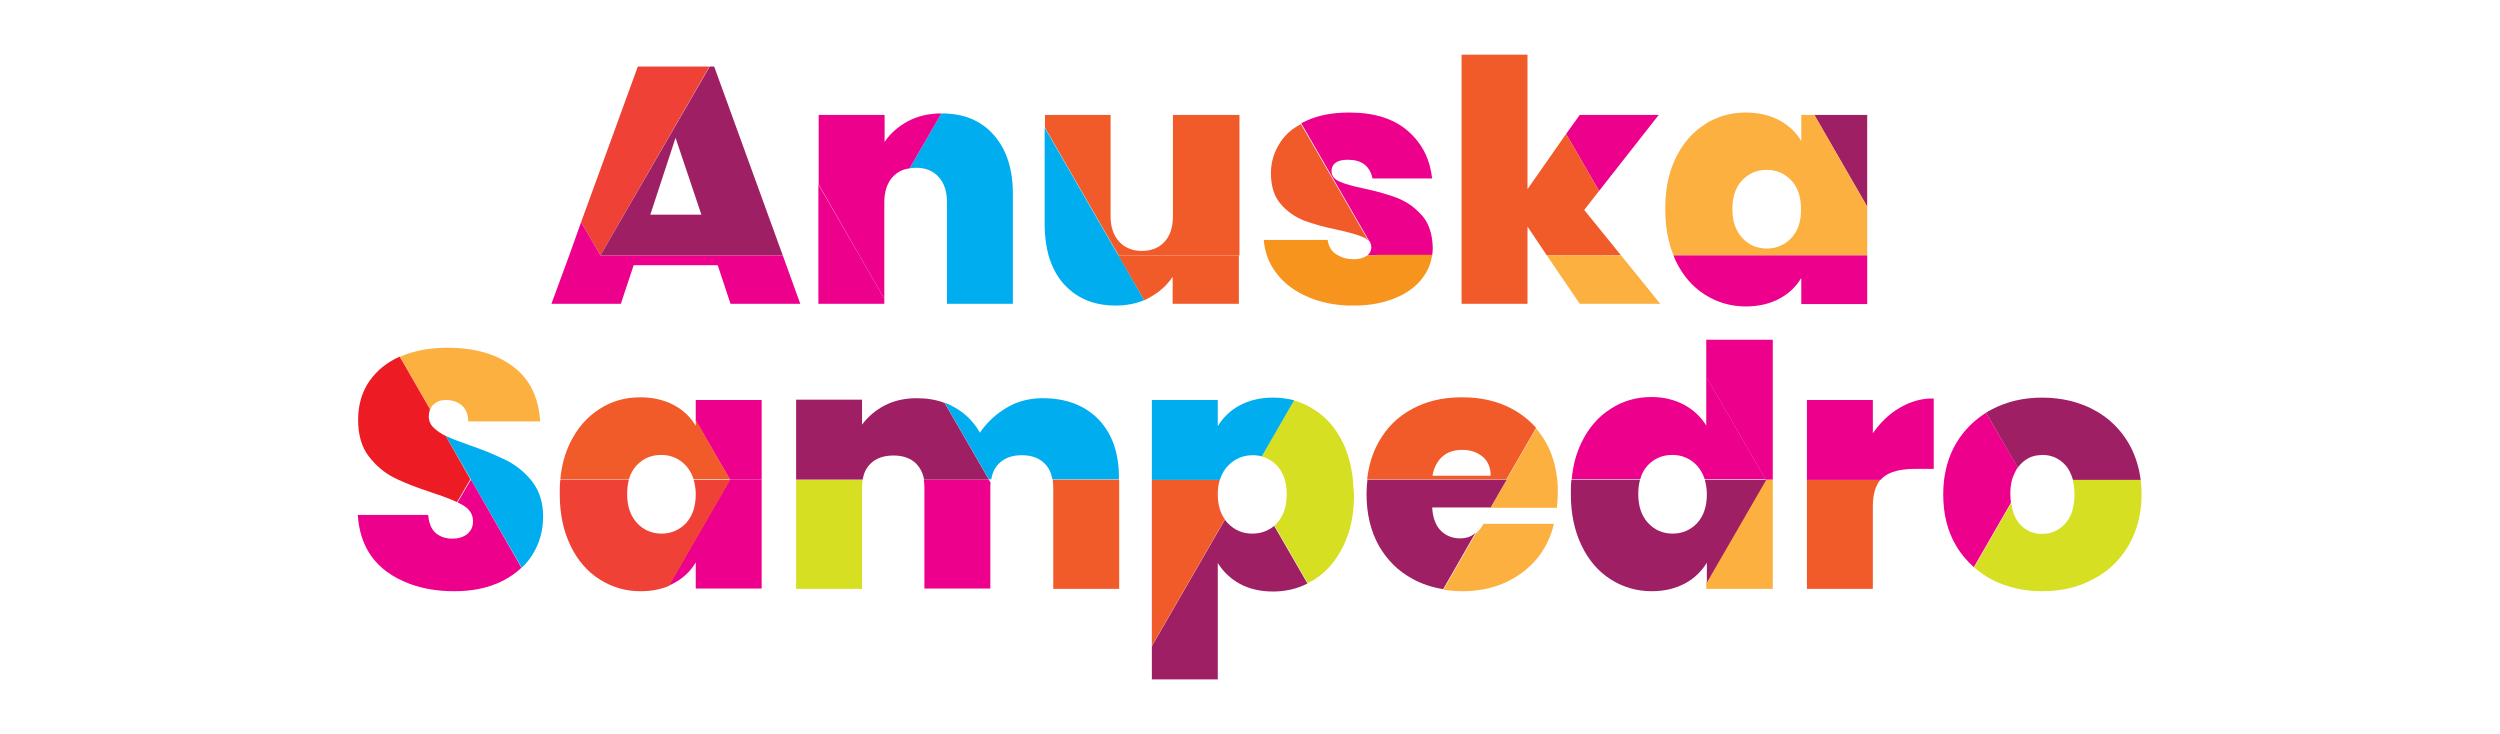
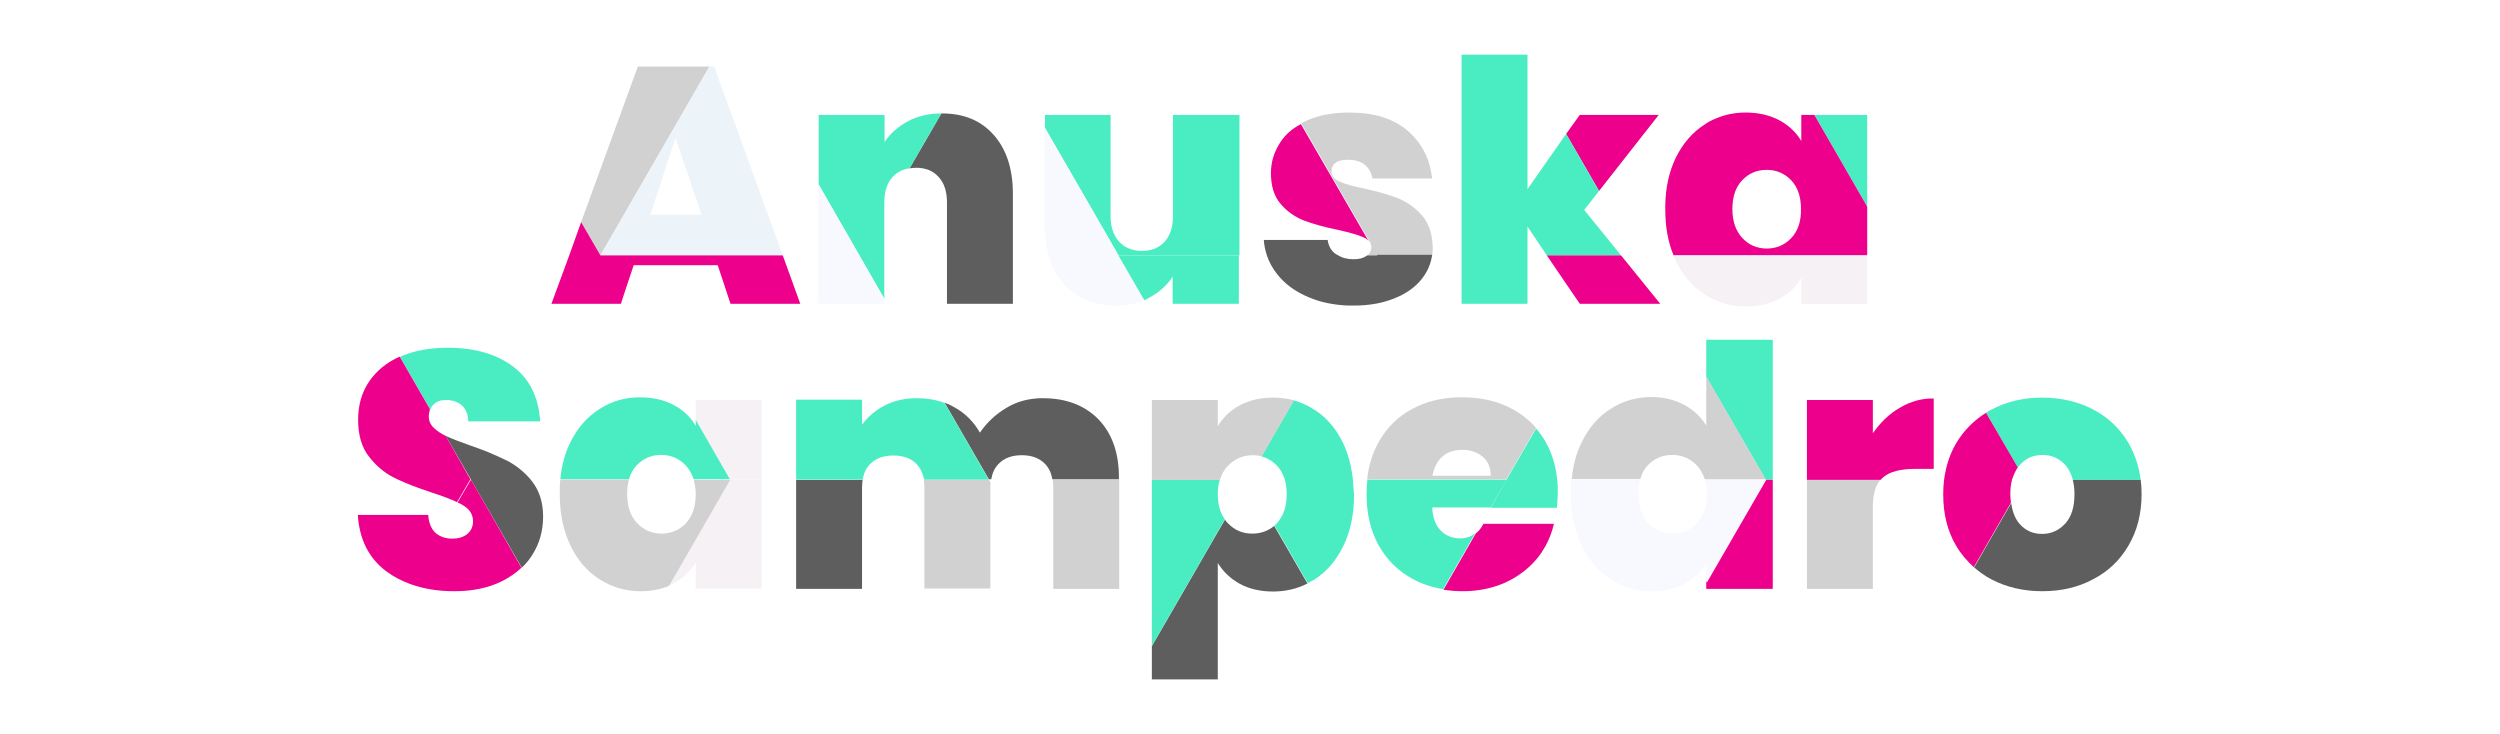
<svg xmlns="http://www.w3.org/2000/svg" version="1.1" id="Layer_1" x="0px" y="0px" viewBox="0 0 841.9 247" style="enable-background:new 0 0 841.9 247;" xml:space="preserve">
  <g>
-     <polygon class="polygon" style="fill:#EF4136;" points="238.9,22.4 214.8,22.4 195.7,74.8 202.2,86  " />
-     <path class="path" style="fill:#9E1F63;" d="M263.6,86l-23.1-63.6h-1.5L202.2,86H263.6z M236.2,72.3H219l8.5-25.9L236.2,72.3z" />
-     <path class="path" style="fill:#F15A29;" d="M403.9,38.7H395v15.4v18.7c0,3.6-0.9,6.5-2.8,8.6c-1.9,2.1-4.5,3.1-7.7,3.1c-2.3,0-4.3-0.6-6-1.7   c-0.6-0.4-1.1-0.9-1.6-1.4c-1.9-2.1-2.9-4.9-2.9-8.6V38.7h-22.1V43l24.8,43h40.7V38.7H403.9z" />
-     <path class="path" style="opacity:1;fill:#F15A29;" d="M431.1,48c-2,3.1-3.1,6.5-3.1,10.3c0,4.4,1.1,7.9,3.3,10.4c2.2,2.6,4.9,4.4,7.9,5.6   c3,1.1,6.8,2.2,11.3,3.1c4,0.9,6.9,1.7,8.6,2.5c0.8,0.3,1.4,0.8,1.8,1.3l-22.8-39.4C435.1,43.3,432.8,45.4,431.1,48z" />
+     <polygon class="polygon" style="fill:#D1D1D1;" points="238.9,22.4 214.8,22.4 195.7,74.8 202.2,86  " />
+     <path class="path" style="fill:#ecf3f9;" d="M263.6,86l-23.1-63.6h-1.5L202.2,86H263.6z M236.2,72.3H219l8.5-25.9L236.2,72.3z" />
+     <path class="path" style="fill:#4AEDC2;" d="M403.9,38.7H395v15.4v18.7c0,3.6-0.9,6.5-2.8,8.6c-1.9,2.1-4.5,3.1-7.7,3.1c-2.3,0-4.3-0.6-6-1.7   c-0.6-0.4-1.1-0.9-1.6-1.4c-1.9-2.1-2.9-4.9-2.9-8.6V38.7h-22.1V43l24.8,43h40.7V38.7H403.9z" />
+     <path class="path" style="opacity:1;fill:#EC008C;" d="M431.1,48c-2,3.1-3.1,6.5-3.1,10.3c0,4.4,1.1,7.9,3.3,10.4c2.2,2.6,4.9,4.4,7.9,5.6   c3,1.1,6.8,2.2,11.3,3.1c4,0.9,6.9,1.7,8.6,2.5c0.8,0.3,1.4,0.8,1.8,1.3l-22.8-39.4C435.1,43.3,432.8,45.4,431.1,48z" />
    <polygon class="polygon" style="opacity:1;fill:#EC008C;" points="558.6,38.7 532,38.7 527.4,45.1 538.5,64.3  " />
-     <path class="path" style="fill:#EC008C;" d="M479,72.7c-1.5-1.7-3.2-3.2-5-4.3c-1-0.6-2-1.1-3.1-1.6c-3.1-1.2-6.9-2.3-11.5-3.3   c-3.9-0.8-6.7-1.6-8.4-2.4c-1.7-0.8-2.6-1.9-2.6-3.5c0-1.2,0.5-2.2,1.4-2.8c0.9-0.7,2.3-1,4.1-1c2.3,0,4.2,0.5,5.6,1.6   c1.4,1.1,2.3,2.7,2.7,4.7h16.5h3.6c-0.2-1.6-0.5-3.1-0.9-4.6c-1.3-4.6-3.8-8.4-7.4-11.5c-4.8-4.1-11.3-6.1-19.6-6.1   c-5.6,0-10.4,0.9-14.3,2.7c-0.7,0.3-1.3,0.6-1.9,0.9L461,81c0.3,0.3,0.5,0.7,0.6,1.1c0.1,0.4,0.2,0.7,0.2,1.2c0,1.1-0.5,2-1.3,2.7   h3.4h18.4c0.1-0.8,0.2-1.6,0.2-2.4C482.4,79,481.3,75.4,479,72.7z" />
-     <polygon class="polygon" style="fill:#9E1F63;" points="628.8,38.7 611,38.7 628.8,69.6  " />
-     <path class="path" style="fill:#FBB040;" d="M611,38.7h-4.4v8.8c-1.7-2.9-4.2-5.3-7.4-7c-3.2-1.7-7-2.6-11.3-2.6c-3.7,0-7.1,0.7-10.3,2.1   c-1.2,0.5-2.4,1.1-3.5,1.9c-4.1,2.6-7.4,6.4-9.8,11.3c-2.2,4.6-3.4,9.9-3.5,15.9c0,0.5,0,0.9,0,1.4c0,5.8,0.9,11,2.8,15.5h65.2   V69.6L611,38.7z M603.2,80.2c-2.2,2.3-5,3.5-8.2,3.5c-3.3,0-6.1-1.2-8.3-3.6c-2.2-2.4-3.3-5.6-3.3-9.7c0-4.2,1.1-7.4,3.3-9.7   c2.2-2.3,4.9-3.5,8.3-3.5c3.2,0,6,1.2,8.2,3.5c2.2,2.3,3.3,5.6,3.3,9.6C606.6,74.6,605.4,77.9,603.2,80.2z" />
-     <path class="path" style="fill:#D7DF23;" d="M698.6,166.4c0,4.3-1,7.6-3.1,9.9c-2.1,2.3-4.7,3.5-7.8,3.5c-3.1,0-5.6-1.1-7.6-3.4   c-1.5-1.7-2.4-4.1-2.8-7l-12.5,21.7c1.8,1.5,3.7,2.9,5.8,4c5,2.6,10.7,4,17.1,4s12.1-1.3,17.1-4c5.1-2.6,9.1-6.4,12-11.4   c2.9-4.9,4.4-10.7,4.4-17.3c0-1.7-0.1-3.3-0.3-4.9H698C698.4,163,698.6,164.6,698.6,166.4z" />
-     <path class="path" style="fill:#9E1F63;" d="M716.8,149.2c-2.9-4.9-6.9-8.7-11.9-11.3c-2.4-1.3-5-2.2-7.7-2.9c-2.9-0.7-6.1-1.1-9.4-1.1   c-6.3,0-12,1.3-17.1,4c-0.7,0.3-1.3,0.7-1.9,1.1l10.7,18.5c0.2-0.3,0.5-0.6,0.7-0.9c1.8-2,3.9-3.1,6.4-3.3c0.4,0,0.8-0.1,1.2-0.1   c3,0,5.6,1.1,7.7,3.4c1.2,1.3,2,3,2.6,5h22.8C720.3,157,718.9,152.8,716.8,149.2z" />
-     <path class="path" style="opacity:1;fill:#EC008C;" d="M564.3,87.8c2.4,5,5.6,8.7,9.8,11.4c4.1,2.6,8.7,4,13.8,4c4.3,0,8.1-0.9,11.3-2.6   c3.2-1.7,5.7-4.1,7.4-7v8.8h22.2V86h-65.2C563.8,86.6,564,87.2,564.3,87.8z" />
-     <polygon class="polygon" style="fill:#FBB040;" points="594.6,161.5 574.6,196.1 574.6,198.3 597,198.3 597,165.6 597,161.5  " />
-     <path class="path" style="fill:#F15A29;" d="M608.5,161.5v24.1v12.7h7.3h14.9v-27.8c0-4,0.9-7,2.6-9H608.5z" />
-     <polygon class="polygon" style="fill:#EC008C;" points="574.6,114.4 574.6,126.9 594.6,161.5 597,161.5 597,157.5 597,114.4  " />
+     <path class="path" style="fill:#D1D1D1;" d="M479,72.7c-1.5-1.7-3.2-3.2-5-4.3c-1-0.6-2-1.1-3.1-1.6c-3.1-1.2-6.9-2.3-11.5-3.3   c-3.9-0.8-6.7-1.6-8.4-2.4c-1.7-0.8-2.6-1.9-2.6-3.5c0-1.2,0.5-2.2,1.4-2.8c0.9-0.7,2.3-1,4.1-1c2.3,0,4.2,0.5,5.6,1.6   c1.4,1.1,2.3,2.7,2.7,4.7h16.5h3.6c-0.2-1.6-0.5-3.1-0.9-4.6c-1.3-4.6-3.8-8.4-7.4-11.5c-4.8-4.1-11.3-6.1-19.6-6.1   c-5.6,0-10.4,0.9-14.3,2.7c-0.7,0.3-1.3,0.6-1.9,0.9L461,81c0.3,0.3,0.5,0.7,0.6,1.1c0.1,0.4,0.2,0.7,0.2,1.2c0,1.1-0.5,2-1.3,2.7   h3.4h18.4c0.1-0.8,0.2-1.6,0.2-2.4C482.4,79,481.3,75.4,479,72.7z" />
+     <polygon class="polygon" style="fill:#4AEDC2;" points="628.8,38.7 611,38.7 628.8,69.6  " />
+     <path class="path" style="fill:#EC008C;" d="M611,38.7h-4.4v8.8c-1.7-2.9-4.2-5.3-7.4-7c-3.2-1.7-7-2.6-11.3-2.6c-3.7,0-7.1,0.7-10.3,2.1   c-1.2,0.5-2.4,1.1-3.5,1.9c-4.1,2.6-7.4,6.4-9.8,11.3c-2.2,4.6-3.4,9.9-3.5,15.9c0,0.5,0,0.9,0,1.4c0,5.8,0.9,11,2.8,15.5h65.2   V69.6L611,38.7z M603.2,80.2c-2.2,2.3-5,3.5-8.2,3.5c-3.3,0-6.1-1.2-8.3-3.6c-2.2-2.4-3.3-5.6-3.3-9.7c0-4.2,1.1-7.4,3.3-9.7   c2.2-2.3,4.9-3.5,8.3-3.5c3.2,0,6,1.2,8.2,3.5c2.2,2.3,3.3,5.6,3.3,9.6C606.6,74.6,605.4,77.9,603.2,80.2z" />
+     <path class="path" style="fill:#5E5E5E;" d="M698.6,166.4c0,4.3-1,7.6-3.1,9.9c-2.1,2.3-4.7,3.5-7.8,3.5c-3.1,0-5.6-1.1-7.6-3.4   c-1.5-1.7-2.4-4.1-2.8-7l-12.5,21.7c1.8,1.5,3.7,2.9,5.8,4c5,2.6,10.7,4,17.1,4s12.1-1.3,17.1-4c5.1-2.6,9.1-6.4,12-11.4   c2.9-4.9,4.4-10.7,4.4-17.3c0-1.7-0.1-3.3-0.3-4.9H698C698.4,163,698.6,164.6,698.6,166.4z" />
+     <path class="path" style="fill:#4AEDC2;" d="M716.8,149.2c-2.9-4.9-6.9-8.7-11.9-11.3c-2.4-1.3-5-2.2-7.7-2.9c-2.9-0.7-6.1-1.1-9.4-1.1   c-6.3,0-12,1.3-17.1,4c-0.7,0.3-1.3,0.7-1.9,1.1l10.7,18.5c0.2-0.3,0.5-0.6,0.7-0.9c1.8-2,3.9-3.1,6.4-3.3c0.4,0,0.8-0.1,1.2-0.1   c3,0,5.6,1.1,7.7,3.4c1.2,1.3,2,3,2.6,5h22.8C720.3,157,718.9,152.8,716.8,149.2z" />
+     <path class="path" style="opacity:1;fill:#f6f1f4;" d="M564.3,87.8c2.4,5,5.6,8.7,9.8,11.4c4.1,2.6,8.7,4,13.8,4c4.3,0,8.1-0.9,11.3-2.6   c3.2-1.7,5.7-4.1,7.4-7v8.8h22.2V86h-65.2C563.8,86.6,564,87.2,564.3,87.8z" />
+     <polygon class="polygon" style="fill:#EC008C;" points="594.6,161.5 574.6,196.1 574.6,198.3 597,198.3 597,165.6 597,161.5  " />
+     <path class="path" style="fill:#D1D1D1;" d="M608.5,161.5v24.1v12.7h7.3h14.9v-27.8c0-4,0.9-7,2.6-9H608.5z" />
+     <polygon class="polygon" style="fill:#4AEDC2;" points="574.6,114.4 574.6,126.9 594.6,161.5 597,161.5 597,157.5 597,114.4  " />
    <path class="path" style="fill:#EC008C;" d="M639.8,137.3c-3.6,2.1-6.6,5-9.1,8.6v-11.2h-20.6h-1.6v2.8v24.1h24.8c0.3-0.3,0.6-0.6,0.9-0.9   c2.3-1.9,5.9-2.8,10.8-2.8h6.2v-23.7C647.2,134.1,643.4,135.2,639.8,137.3z" />
    <path class="path" style="fill:#EC008C;" d="M679.5,157.4L668.8,139c-4.1,2.6-7.5,6-10,10.2c-2.2,3.7-3.5,7.8-4.1,12.3c-0.2,1.6-0.3,3.2-0.3,4.9   c0,6.7,1.4,12.4,4.3,17.3c1.6,2.8,3.7,5.2,6,7.3l12.5-21.7c-0.1-0.9-0.2-1.9-0.2-3c0-1.8,0.2-3.4,0.6-4.9   C678.1,160,678.7,158.6,679.5,157.4z" />
-     <polygon class="polygon" style="fill:#F15A29;" points="533.5,70.7 538.5,64.3 527.4,45.1 514.4,63.7 514.4,22.5 514.4,18.4 512,18.4 502.8,18.4    492.2,18.4 492.2,36.9 492.2,86 492.2,102.3 514.4,102.3 514.4,86 514.4,76.3 520.9,86 545.9,86  " />
-     <path class="path" style="fill:#FBB040;" d="M499.6,176.3c-0.7,1.4-1.5,2.5-2.6,3.3l-10.9,19c2.1,0.3,4.2,0.5,6.5,0.5c5.2,0,10-1,14.3-2.9   c4.3-2,7.9-4.7,10.7-8.1c1.1-1.3,2-2.7,2.8-4.1c1.3-2.4,2.3-4.9,2.9-7.6H499.6z" />
-     <path class="path" style="fill:#9E1F63;" d="M574.1,161.5c0.4,1.5,0.7,3.1,0.7,4.9c0,4.2-1.1,7.4-3.3,9.8c-2.2,2.3-5,3.5-8.2,3.5   c-3.3,0-6.1-1.2-8.3-3.6c-2.2-2.4-3.3-5.6-3.3-9.7c0-1.8,0.2-3.4,0.6-4.9h-23.1c-0.2,1.6-0.2,3.2-0.2,4.9c0,6.6,1.2,12.3,3.6,17.3   c2.4,5,5.6,8.7,9.8,11.4c4.1,2.6,8.7,4,13.8,4c4.3,0,8-0.9,11.2-2.6c3.2-1.7,5.6-4.1,7.4-7v6.7l20-34.6H574.1z" />
-     <polygon class="polygon" style="fill:#FBB040;" points="548.9,89.7 545.9,86 520.9,86 532,102.3 541.6,102.3 559.1,102.3  " />
-     <path class="path" style="fill:#FBB040;" d="M524.4,161.5c-0.5-4.8-1.8-9-3.9-12.7c-0.9-1.6-2-3.1-3.2-4.5l-10,17.3L502,171h10.9h11.4   c0.2-1.7,0.3-3.5,0.3-5.2C524.6,164.3,524.6,162.9,524.4,161.5z" />
-     <path class="path" style="opacity:1;fill:#EC008C;" d="M554.9,156.7c2.2-2.3,4.9-3.5,8.3-3.5c3.2,0,6,1.2,8.2,3.5c1.2,1.3,2.1,2.9,2.7,4.7   h20.5l-20-34.6v16.5c-1.8-2.9-4.3-5.3-7.5-7c-3.2-1.7-6.9-2.6-10.9-2.6c-5.1,0-9.7,1.3-13.8,4c-4.2,2.6-7.4,6.4-9.8,11.3   c-1.8,3.7-2.9,7.8-3.3,12.3h23.1C552.8,159.6,553.7,158,554.9,156.7z" />
-     <path class="path" style="fill:#9E1F63;" d="M421.7,179.7c-3.3,0-6-1.2-8.2-3.5c-0.4-0.4-0.7-0.8-1-1.2l-24.6,42.6v11.2h22.2v-39.2   c1.8,2.9,4.3,5.3,7.4,7c3.1,1.7,6.9,2.6,11.2,2.6c4.2,0,8.1-0.9,11.6-2.7l-11.2-19.4C427,178.8,424.6,179.7,421.7,179.7z" />
-     <path class="path" style="opacity:1;fill:#F15A29;" d="M385.3,101.1c0.6-0.3,1.2-0.5,1.8-0.9c3.3-1.8,5.9-4.1,7.8-7v9.1h22.3V86h-40.7   L385.3,101.1z" />
-     <path class="path" style="fill:#9E1F63;" d="M491.7,181.3c-2.6,0-4.8-0.9-6.5-2.6c-1.7-1.7-2.7-4.3-2.9-7.8H502l5.4-9.4h-46.9   c-0.2,1.6-0.3,3.2-0.3,4.9c0,6.7,1.4,12.4,4.1,17.3c2.8,4.9,6.6,8.7,11.5,11.3c3.1,1.7,6.5,2.8,10.2,3.4l10.9-19   C495.6,180.7,493.8,181.3,491.7,181.3z" />
-     <path class="path" style="fill:#F7941D;" d="M463.8,86h-3.4c-0.1,0.1-0.2,0.2-0.3,0.2c-1.1,0.8-2.5,1.1-4.3,1.1c-2.1,0-3.9-0.5-5.3-1.4   c-0.2-0.1-0.4-0.2-0.6-0.3c-1.6-1.1-2.5-2.7-2.8-4.8h-21.5c0.1,1.8,0.5,3.5,1,5.1c0.7,2.2,1.9,4.4,3.4,6.3c2.6,3.4,6.2,6,10.7,7.9   c4,1.7,8.4,2.6,13.3,2.8c0.7,0,1.3,0,2,0c5.4,0,10-0.9,14-2.6c0.6-0.3,1.2-0.5,1.8-0.8c3.1-1.6,5.6-3.6,7.4-6.1   c1.7-2.3,2.7-4.8,3.1-7.6H463.8z" />
-     <path class="path" style="fill:#D7DF23;" d="M455.6,161.5c-0.5-4.6-1.6-8.7-3.3-12.3c-2.4-4.9-5.6-8.7-9.8-11.3c-2.2-1.4-4.4-2.4-6.8-3.1   l-10.9,18.9c1.9,0.5,3.7,1.5,5.2,3.1c1.3,1.3,2.1,2.9,2.7,4.8c0.4,1.5,0.6,3.1,0.6,4.9c0,4.1-1.1,7.3-3.3,9.7   c-0.3,0.3-0.5,0.5-0.8,0.8l11.2,19.4c0.7-0.4,1.5-0.8,2.2-1.2c4.1-2.6,7.4-6.4,9.8-11.4c2.4-4.9,3.6-10.7,3.6-17.3   C455.8,164.7,455.7,163.1,455.6,161.5z" />
-     <path class="path" style="fill:#F15A29;" d="M509.2,137.7c-4.8-2.6-10.4-3.9-16.7-3.9c-0.4,0-0.7,0-1.1,0c-5.9,0.1-11.2,1.4-15.8,3.9   c-4.9,2.6-8.7,6.4-11.4,11.3c-2,3.6-3.3,7.8-3.8,12.4h46.9l10-17.3C515.1,141.6,512.4,139.4,509.2,137.7z M482.4,160.2   c0.5-2.9,1.7-5,3.4-6.5c1.7-1.5,4-2.2,6.7-2.2c2.7,0,5,0.8,6.8,2.3c1.8,1.5,2.7,3.7,2.7,6.4H482.4z" />
-     <path class="path" style="fill:#00AEEF;" d="M334.7,45.5c-4.3-4.9-10.1-7.3-17.5-7.3c-0.1,0-0.1,0-0.2,0l-10.7,18.5c0.7-0.1,1.4-0.2,2.2-0.2   c3.2,0,5.7,1,7.6,3.1c1.9,2.1,2.8,4.9,2.8,8.6V86v16.3h22.2V86V65.3C341.1,57,339,50.4,334.7,45.5z" />
-     <path class="path" style="fill:#EC008C;" d="M305.8,40.8c-3.3,1.8-6,4.1-7.9,7v-9.1h-22.2v23.4L289.4,86l8.4,14.6V86V71.4v-3.2   c0-3.6,0.9-6.5,2.8-8.6c1.5-1.6,3.3-2.6,5.7-2.9L317,38.2C312.8,38.2,309,39.1,305.8,40.8z" />
-     <path class="path" style="opacity:1;fill:#F15A29;" d="M354.7,164.2v34.1h22.2v-36.8h-22.4C354.6,162.3,354.7,163.2,354.7,164.2z" />
-     <path class="path" style="opacity:1;fill:#F15A29;" d="M410.1,166.4c0-1.8,0.2-3.4,0.7-4.9h-22.9v56l24.6-42.6   C410.9,172.7,410.1,169.9,410.1,166.4z" />
-     <path class="path" style="fill:#00AEEF;" d="M376.6,86l-24.8-43v32.7c0,3.8,0.5,7.2,1.3,10.3c1.1,3.7,2.7,6.9,5.1,9.6c2.6,2.9,5.7,4.9,9.3,6.1   c2.5,0.8,5.2,1.2,8.2,1.2c3.5,0,6.7-0.6,9.6-1.8L376.6,86z" />
-     <path class="path" style="fill:#00AEEF;" d="M370.1,141.4c-4.6-4.8-10.9-7.3-18.9-7.3c-0.8,0-1.6,0-2.4,0.1c-3.5,0.3-6.8,1.3-9.8,3.1   c-3.7,2.2-6.7,5-9,8.4c-2.1-3.7-5-6.6-8.7-8.6c-1-0.6-2.1-1.1-3.2-1.5l14.9,25.8h0.8c0.4-2.2,1.2-3.9,2.6-5.3   c1.9-1.9,4.5-2.8,7.7-2.8c3.2,0,5.8,0.9,7.7,2.8c1.4,1.4,2.2,3.1,2.6,5.3h22.4v-0.3C376.9,152.8,374.6,146.2,370.1,141.4z" />
-     <path class="path" style="fill:#00AEEF;" d="M428.7,133.9c-4.3,0-8,0.9-11.2,2.6c-3.2,1.7-5.6,4.1-7.4,7v-8.8h-5.4h-16.8v26.9h22.9   c0.6-1.8,1.4-3.4,2.7-4.7c0.8-0.9,1.8-1.6,2.8-2.2c1.6-0.9,3.4-1.4,5.5-1.4c1.1,0,2.1,0.1,3.1,0.4l10.9-18.9   C433.5,134.2,431.1,133.9,428.7,133.9z" />
-     <path class="path" style="fill:#EC008C;" d="M245.8,161.5l-20.6,35.7c0.6-0.2,1.1-0.5,1.7-0.8c3.2-1.7,5.7-4.1,7.4-7v8.8h22.2V180v-18.5H245.8z" />
-     <path class="path" style="opacity:1;fill:#EC008C;" d="M333,161.5h-21.9c0.1,0.8,0.2,1.7,0.2,2.6v34.1h0.4h21.8v-34.1c0-0.5,0-1,0.1-1.5   L333,161.5z" />
-     <path class="path" style="fill:#D7DF23;" d="M268.1,198.3h22.2v-34.1c0-0.9,0.1-1.8,0.2-2.6h-22.4V198.3z" />
-     <polygon class="polygon" style="fill:#EC008C;" points="289.4,86 275.6,62.1 275.6,86 275.6,102.3 280,102.3 297.8,102.3 297.8,100.6  " />
-     <polygon class="polygon" style="fill:#EC008C;" points="234.3,134.7 234.3,141.6 245.8,161.5 256.5,161.5 256.5,143 256.5,134.7  " />
-     <path class="path" style="fill:#9E1F63;" d="M318.1,135.7c-2.8-1.1-6-1.6-9.3-1.6c-4.1,0-7.7,0.8-10.8,2.4c-3.1,1.6-5.7,3.8-7.7,6.5v-8.4h-22.2   v26.9h22.4c0.4-2.2,1.2-3.9,2.6-5.3c1.9-1.9,4.5-2.8,7.8-2.8c3.2,0,5.8,0.9,7.7,2.8c1.3,1.4,2.2,3.1,2.6,5.3H333L318.1,135.7z" />
-     <path class="path" style="opacity:1;fill:#EF4136;" d="M233.6,161.5c0.4,1.5,0.7,3.1,0.7,4.9c0,4.2-1.1,7.4-3.3,9.8c-2.2,2.3-5,3.5-8.2,3.5   c-3.3,0-6.1-1.2-8.3-3.6c-2.2-2.4-3.3-5.6-3.3-9.7c0-1.8,0.2-3.4,0.6-4.9h-23.1c-0.2,1.6-0.2,3.2-0.2,4.9c0,6.6,1.2,12.3,3.6,17.3   c2.4,5,5.6,8.7,9.8,11.4c4.1,2.6,8.7,4,13.8,4c3.6,0,6.8-0.6,9.6-1.8l20.6-35.7H233.6z" />
+     <polygon class="polygon" style="fill:#4AEDC2;" points="533.5,70.7 538.5,64.3 527.4,45.1 514.4,63.7 514.4,22.5 514.4,18.4 512,18.4 502.8,18.4    492.2,18.4 492.2,36.9 492.2,86 492.2,102.3 514.4,102.3 514.4,86 514.4,76.3 520.9,86 545.9,86  " />
+     <path class="path" style="fill:#EC008C;" d="M499.6,176.3c-0.7,1.4-1.5,2.5-2.6,3.3l-10.9,19c2.1,0.3,4.2,0.5,6.5,0.5c5.2,0,10-1,14.3-2.9   c4.3-2,7.9-4.7,10.7-8.1c1.1-1.3,2-2.7,2.8-4.1c1.3-2.4,2.3-4.9,2.9-7.6H499.6z" />
+     <path class="path" style="fill:#F8F8FF;" d="M574.1,161.5c0.4,1.5,0.7,3.1,0.7,4.9c0,4.2-1.1,7.4-3.3,9.8c-2.2,2.3-5,3.5-8.2,3.5   c-3.3,0-6.1-1.2-8.3-3.6c-2.2-2.4-3.3-5.6-3.3-9.7c0-1.8,0.2-3.4,0.6-4.9h-23.1c-0.2,1.6-0.2,3.2-0.2,4.9c0,6.6,1.2,12.3,3.6,17.3   c2.4,5,5.6,8.7,9.8,11.4c4.1,2.6,8.7,4,13.8,4c4.3,0,8-0.9,11.2-2.6c3.2-1.7,5.6-4.1,7.4-7v6.7l20-34.6H574.1z" />
+     <polygon class="polygon" style="fill:#EC008C;" points="548.9,89.7 545.9,86 520.9,86 532,102.3 541.6,102.3 559.1,102.3  " />
+     <path class="path" style="fill:#4AEDC2;" d="M524.4,161.5c-0.5-4.8-1.8-9-3.9-12.7c-0.9-1.6-2-3.1-3.2-4.5l-10,17.3L502,171h10.9h11.4   c0.2-1.7,0.3-3.5,0.3-5.2C524.6,164.3,524.6,162.9,524.4,161.5z" />
+     <path class="path" style="opacity:1;fill:#D1D1D1;" d="M554.9,156.7c2.2-2.3,4.9-3.5,8.3-3.5c3.2,0,6,1.2,8.2,3.5c1.2,1.3,2.1,2.9,2.7,4.7   h20.5l-20-34.6v16.5c-1.8-2.9-4.3-5.3-7.5-7c-3.2-1.7-6.9-2.6-10.9-2.6c-5.1,0-9.7,1.3-13.8,4c-4.2,2.6-7.4,6.4-9.8,11.3   c-1.8,3.7-2.9,7.8-3.3,12.3h23.1C552.8,159.6,553.7,158,554.9,156.7z" />
+     <path class="path" style="fill:#5E5E5E;" d="M421.7,179.7c-3.3,0-6-1.2-8.2-3.5c-0.4-0.4-0.7-0.8-1-1.2l-24.6,42.6v11.2h22.2v-39.2   c1.8,2.9,4.3,5.3,7.4,7c3.1,1.7,6.9,2.6,11.2,2.6c4.2,0,8.1-0.9,11.6-2.7l-11.2-19.4C427,178.8,424.6,179.7,421.7,179.7z" />
+     <path class="path" style="opacity:1;fill:#4AEDC2;" d="M385.3,101.1c0.6-0.3,1.2-0.5,1.8-0.9c3.3-1.8,5.9-4.1,7.8-7v9.1h22.3V86h-40.7   L385.3,101.1z" />
+     <path class="path" style="fill:#4AEDC2;" d="M491.7,181.3c-2.6,0-4.8-0.9-6.5-2.6c-1.7-1.7-2.7-4.3-2.9-7.8H502l5.4-9.4h-46.9   c-0.2,1.6-0.3,3.2-0.3,4.9c0,6.7,1.4,12.4,4.1,17.3c2.8,4.9,6.6,8.7,11.5,11.3c3.1,1.7,6.5,2.8,10.2,3.4l10.9-19   C495.6,180.7,493.8,181.3,491.7,181.3z" />
+     <path class="path" style="fill:#5E5E5E;" d="M463.8,86h-3.4c-0.1,0.1-0.2,0.2-0.3,0.2c-1.1,0.8-2.5,1.1-4.3,1.1c-2.1,0-3.9-0.5-5.3-1.4   c-0.2-0.1-0.4-0.2-0.6-0.3c-1.6-1.1-2.5-2.7-2.8-4.8h-21.5c0.1,1.8,0.5,3.5,1,5.1c0.7,2.2,1.9,4.4,3.4,6.3c2.6,3.4,6.2,6,10.7,7.9   c4,1.7,8.4,2.6,13.3,2.8c0.7,0,1.3,0,2,0c5.4,0,10-0.9,14-2.6c0.6-0.3,1.2-0.5,1.8-0.8c3.1-1.6,5.6-3.6,7.4-6.1   c1.7-2.3,2.7-4.8,3.1-7.6H463.8z" />
+     <path class="path" style="fill:#4AEDC2;" d="M455.6,161.5c-0.5-4.6-1.6-8.7-3.3-12.3c-2.4-4.9-5.6-8.7-9.8-11.3c-2.2-1.4-4.4-2.4-6.8-3.1   l-10.9,18.9c1.9,0.5,3.7,1.5,5.2,3.1c1.3,1.3,2.1,2.9,2.7,4.8c0.4,1.5,0.6,3.1,0.6,4.9c0,4.1-1.1,7.3-3.3,9.7   c-0.3,0.3-0.5,0.5-0.8,0.8l11.2,19.4c0.7-0.4,1.5-0.8,2.2-1.2c4.1-2.6,7.4-6.4,9.8-11.4c2.4-4.9,3.6-10.7,3.6-17.3   C455.8,164.7,455.7,163.1,455.6,161.5z" />
+     <path class="path" style="fill:#D1D1D1;" d="M509.2,137.7c-4.8-2.6-10.4-3.9-16.7-3.9c-0.4,0-0.7,0-1.1,0c-5.9,0.1-11.2,1.4-15.8,3.9   c-4.9,2.6-8.7,6.4-11.4,11.3c-2,3.6-3.3,7.8-3.8,12.4h46.9l10-17.3C515.1,141.6,512.4,139.4,509.2,137.7z M482.4,160.2   c0.5-2.9,1.7-5,3.4-6.5c1.7-1.5,4-2.2,6.7-2.2c2.7,0,5,0.8,6.8,2.3c1.8,1.5,2.7,3.7,2.7,6.4H482.4z" />
+     <path class="path" style="fill:#5E5E5E;" d="M334.7,45.5c-4.3-4.9-10.1-7.3-17.5-7.3c-0.1,0-0.1,0-0.2,0l-10.7,18.5c0.7-0.1,1.4-0.2,2.2-0.2   c3.2,0,5.7,1,7.6,3.1c1.9,2.1,2.8,4.9,2.8,8.6V86v16.3h22.2V86V65.3C341.1,57,339,50.4,334.7,45.5z" />
+     <path class="path" style="fill:#4AEDC2;" d="M305.8,40.8c-3.3,1.8-6,4.1-7.9,7v-9.1h-22.2v23.4L289.4,86l8.4,14.6V86V71.4v-3.2   c0-3.6,0.9-6.5,2.8-8.6c1.5-1.6,3.3-2.6,5.7-2.9L317,38.2C312.8,38.2,309,39.1,305.8,40.8z" />
+     <path class="path" style="opacity:1;fill:#D1D1D1;" d="M354.7,164.2v34.1h22.2v-36.8h-22.4C354.6,162.3,354.7,163.2,354.7,164.2z" />
+     <path class="path" style="opacity:1;fill:#4AEDC2;" d="M410.1,166.4c0-1.8,0.2-3.4,0.7-4.9h-22.9v56l24.6-42.6   C410.9,172.7,410.1,169.9,410.1,166.4z" />
+     <path class="path" style="fill:#F8F8FF;" d="M376.6,86l-24.8-43v32.7c0,3.8,0.5,7.2,1.3,10.3c1.1,3.7,2.7,6.9,5.1,9.6c2.6,2.9,5.7,4.9,9.3,6.1   c2.5,0.8,5.2,1.2,8.2,1.2c3.5,0,6.7-0.6,9.6-1.8L376.6,86z" />
+     <path class="path" style="fill:#5E5E5E;" d="M370.1,141.4c-4.6-4.8-10.9-7.3-18.9-7.3c-0.8,0-1.6,0-2.4,0.1c-3.5,0.3-6.8,1.3-9.8,3.1   c-3.7,2.2-6.7,5-9,8.4c-2.1-3.7-5-6.6-8.7-8.6c-1-0.6-2.1-1.1-3.2-1.5l14.9,25.8h0.8c0.4-2.2,1.2-3.9,2.6-5.3   c1.9-1.9,4.5-2.8,7.7-2.8c3.2,0,5.8,0.9,7.7,2.8c1.4,1.4,2.2,3.1,2.6,5.3h22.4v-0.3C376.9,152.8,374.6,146.2,370.1,141.4z" />
+     <path class="path" style="fill:#D1D1D1;" d="M428.7,133.9c-4.3,0-8,0.9-11.2,2.6c-3.2,1.7-5.6,4.1-7.4,7v-8.8h-5.4h-16.8v26.9h22.9   c0.6-1.8,1.4-3.4,2.7-4.7c0.8-0.9,1.8-1.6,2.8-2.2c1.6-0.9,3.4-1.4,5.5-1.4c1.1,0,2.1,0.1,3.1,0.4l10.9-18.9   C433.5,134.2,431.1,133.9,428.7,133.9z" />
+     <path class="path" style="fill:#f6f1f4;" d="M245.8,161.5l-20.6,35.7c0.6-0.2,1.1-0.5,1.7-0.8c3.2-1.7,5.7-4.1,7.4-7v8.8h22.2V180v-18.5H245.8z" />
+     <path class="path" style="opacity:1;fill:#D1D1D1;" d="M333,161.5h-21.9c0.1,0.8,0.2,1.7,0.2,2.6v34.1h0.4h21.8v-34.1c0-0.5,0-1,0.1-1.5   L333,161.5z" />
+     <path class="path" style="fill:#5E5E5E;" d="M268.1,198.3h22.2v-34.1c0-0.9,0.1-1.8,0.2-2.6h-22.4V198.3z" />
+     <polygon class="polygon" style="fill:#F8F8FF;" points="289.4,86 275.6,62.1 275.6,86 275.6,102.3 280,102.3 297.8,102.3 297.8,100.6  " />
+     <polygon class="polygon" style="fill:#f6f1f4;" points="234.3,134.7 234.3,141.6 245.8,161.5 256.5,161.5 256.5,143 256.5,134.7  " />
+     <path class="path" style="fill:#4AEDC2;" d="M318.1,135.7c-2.8-1.1-6-1.6-9.3-1.6c-4.1,0-7.7,0.8-10.8,2.4c-3.1,1.6-5.7,3.8-7.7,6.5v-8.4h-22.2   v26.9h22.4c0.4-2.2,1.2-3.9,2.6-5.3c1.9-1.9,4.5-2.8,7.8-2.8c3.2,0,5.8,0.9,7.7,2.8c1.3,1.4,2.2,3.1,2.6,5.3H333L318.1,135.7z" />
+     <path class="path" style="opacity:1;fill:#D1D1D1;" d="M233.6,161.5c0.4,1.5,0.7,3.1,0.7,4.9c0,4.2-1.1,7.4-3.3,9.8c-2.2,2.3-5,3.5-8.2,3.5   c-3.3,0-6.1-1.2-8.3-3.6c-2.2-2.4-3.3-5.6-3.3-9.7c0-1.8,0.2-3.4,0.6-4.9h-23.1c-0.2,1.6-0.2,3.2-0.2,4.9c0,6.6,1.2,12.3,3.6,17.3   c2.4,5,5.6,8.7,9.8,11.4c4.1,2.6,8.7,4,13.8,4c3.6,0,6.8-0.6,9.6-1.8l20.6-35.7H233.6z" />
    <polygon class="polygon" style="fill:#EC008C;" points="263.6,86 202.2,86 195.7,74.8 191.7,86 185.7,102.3 192.8,102.3 209.1,102.3 210,99.5    213.4,89.3 241.7,89.3 246,102.3 269.5,102.3  " />
-     <path class="path" style="fill:#FBB040;" d="M177.7,128.5c-1.3-1.8-2.8-3.5-4.7-4.9c-5.6-4.3-13-6.5-22.3-6.5c-5.7,0-10.9,0.9-15.4,2.8   c-0.2,0.1-0.4,0.2-0.6,0.3l10.2,17.7c0.3-0.7,0.6-1.2,1.1-1.7c1.1-1,2.4-1.5,4.1-1.5c2.2,0,4,0.6,5.4,1.8c1.4,1.2,2.1,3,2.2,5.4   h12.2h12C181.6,136.7,180.2,132.2,177.7,128.5z" />
-     <path class="path" style="fill:#00AEEF;" d="M179.4,162.4c-0.2-0.3-0.5-0.6-0.7-0.9c-2.2-2.6-4.8-4.7-7.8-6.3c-2-1-4.3-2-6.9-3.1   c-1.8-0.7-3.6-1.4-5.7-2.1c-3.4-1.2-6-2.2-7.7-3c-0.2-0.1-0.3-0.2-0.5-0.2l8.5,14.7l17.1,29.7c1.4-1.3,2.6-2.8,3.6-4.4   c2.4-3.8,3.6-8.1,3.6-12.8C182.9,169.3,181.7,165.5,179.4,162.4z" />
-     <path class="path" style="fill:#F15A29;" d="M214.4,156.7c2.2-2.3,4.9-3.5,8.3-3.5c3.2,0,6,1.2,8.2,3.5c1.2,1.3,2.1,2.9,2.7,4.7h12.2l-11.5-20v2   c-1.7-2.9-4.2-5.3-7.4-7c-3.2-1.7-7-2.6-11.3-2.6c-5.1,0-9.7,1.3-13.8,4c-4.1,2.6-7.4,6.4-9.8,11.3c-1.8,3.7-2.9,7.8-3.3,12.3h23.1   C212.3,159.6,213.2,158,214.4,156.7z" />
+     <path class="path" style="fill:#4AEDC2;" d="M177.7,128.5c-1.3-1.8-2.8-3.5-4.7-4.9c-5.6-4.3-13-6.5-22.3-6.5c-5.7,0-10.9,0.9-15.4,2.8   c-0.2,0.1-0.4,0.2-0.6,0.3l10.2,17.7c0.3-0.7,0.6-1.2,1.1-1.7c1.1-1,2.4-1.5,4.1-1.5c2.2,0,4,0.6,5.4,1.8c1.4,1.2,2.1,3,2.2,5.4   h12.2h12C181.6,136.7,180.2,132.2,177.7,128.5z" />
+     <path class="path" style="fill:#5E5E5E;" d="M179.4,162.4c-0.2-0.3-0.5-0.6-0.7-0.9c-2.2-2.6-4.8-4.7-7.8-6.3c-2-1-4.3-2-6.9-3.1   c-1.8-0.7-3.6-1.4-5.7-2.1c-3.4-1.2-6-2.2-7.7-3c-0.2-0.1-0.3-0.2-0.5-0.2l8.5,14.7l17.1,29.7c1.4-1.3,2.6-2.8,3.6-4.4   c2.4-3.8,3.6-8.1,3.6-12.8C182.9,169.3,181.7,165.5,179.4,162.4z" />
+     <path class="path" style="fill:#4AEDC2;" d="M214.4,156.7c2.2-2.3,4.9-3.5,8.3-3.5c3.2,0,6,1.2,8.2,3.5c1.2,1.3,2.1,2.9,2.7,4.7h12.2l-11.5-20v2   c-1.7-2.9-4.2-5.3-7.4-7c-3.2-1.7-7-2.6-11.3-2.6c-5.1,0-9.7,1.3-13.8,4c-4.1,2.6-7.4,6.4-9.8,11.3c-1.8,3.7-2.9,7.8-3.3,12.3h23.1   C212.3,159.6,213.2,158,214.4,156.7z" />
    <path class="path" style="fill:#EC008C;" d="M158.6,161.5l-4.5,7.7c0.7,0.3,1.4,0.7,1.9,1c2.2,1.3,3.3,3.1,3.3,5.4c0,1.8-0.7,3.2-2,4.3   c-1.3,1-3,1.5-5,1.5c-1.8,0-3.3-0.4-4.6-1.2c-0.4-0.2-0.7-0.5-1-0.7c-1.4-1.3-2.3-3.3-2.5-6.1h-23.7c0.5,8.2,3.7,14.6,9.6,19   c2.4,1.8,5.1,3.2,8.1,4.3c4.4,1.6,9.3,2.4,14.8,2.4c6.1,0,11.4-1.1,15.9-3.3c2.6-1.3,4.8-2.8,6.7-4.6L158.6,161.5z" />
-     <path class="path" style="fill:#ED1C24;" d="M150.1,146.8c-1.5-0.7-2.8-1.6-3.9-2.6c-1.2-1.1-1.8-2.4-1.8-3.9c0-0.9,0.2-1.8,0.4-2.5l-10.2-17.7   c-4.3,1.9-7.6,4.6-10.1,8.1c-2.6,3.7-3.9,8.1-3.9,13.2c0,5.1,1.2,9.2,3.6,12.3c2.4,3.1,5.2,5.5,8.4,7.1c0.4,0.2,0.8,0.4,1.2,0.6   c3,1.4,6.8,2.9,11.4,4.4c3.7,1.2,6.6,2.3,8.7,3.3l4.5-7.7L150.1,146.8z" />
-   </g>
+     <path class="path" style="fill:#EC008C;" d="M150.1,146.8c-1.5-0.7-2.8-1.6-3.9-2.6c-1.2-1.1-1.8-2.4-1.8-3.9c0-0.9,0.2-1.8,0.4-2.5l-10.2-17.7   c-4.3,1.9-7.6,4.6-10.1,8.1c-2.6,3.7-3.9,8.1-3.9,13.2c0,5.1,1.2,9.2,3.6,12.3c2.4,3.1,5.2,5.5,8.4,7.1c0.4,0.2,0.8,0.4,1.2,0.6   c3,1.4,6.8,2.9,11.4,4.4c3.7,1.2,6.6,2.3,8.7,3.3l4.5-7.7L150.1,146.8z" /> --&gt;
+ </g>
</svg>
